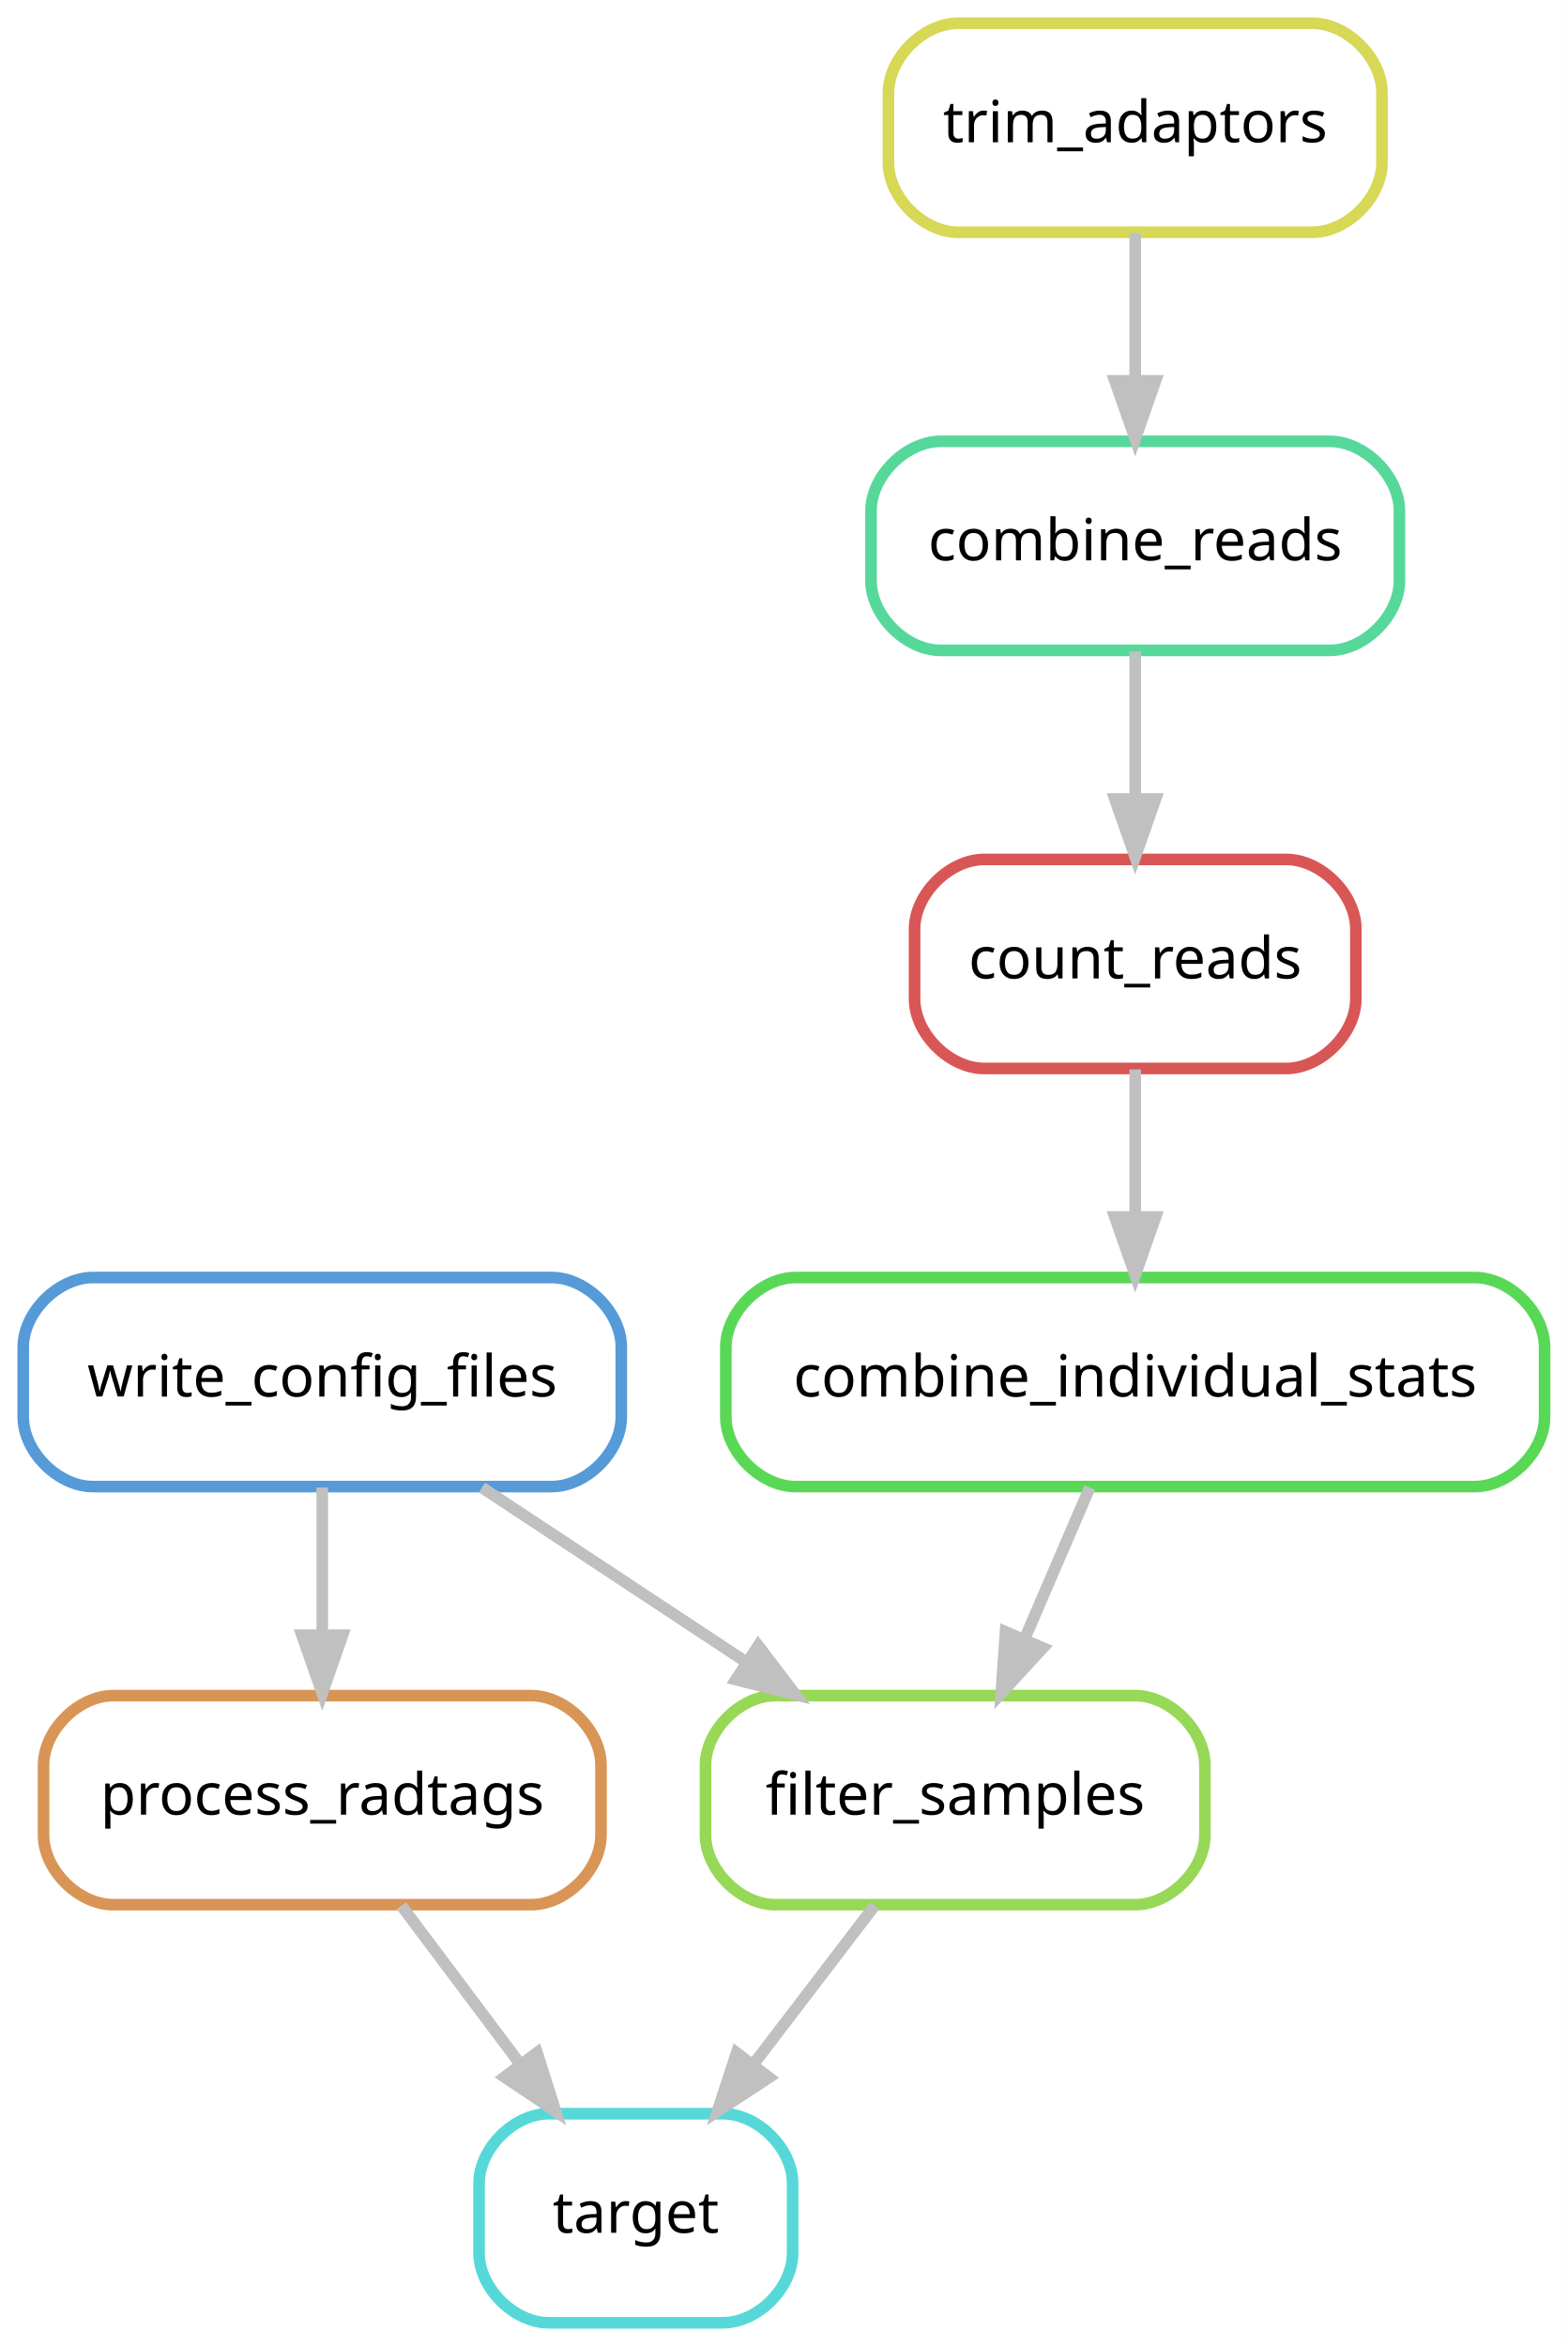
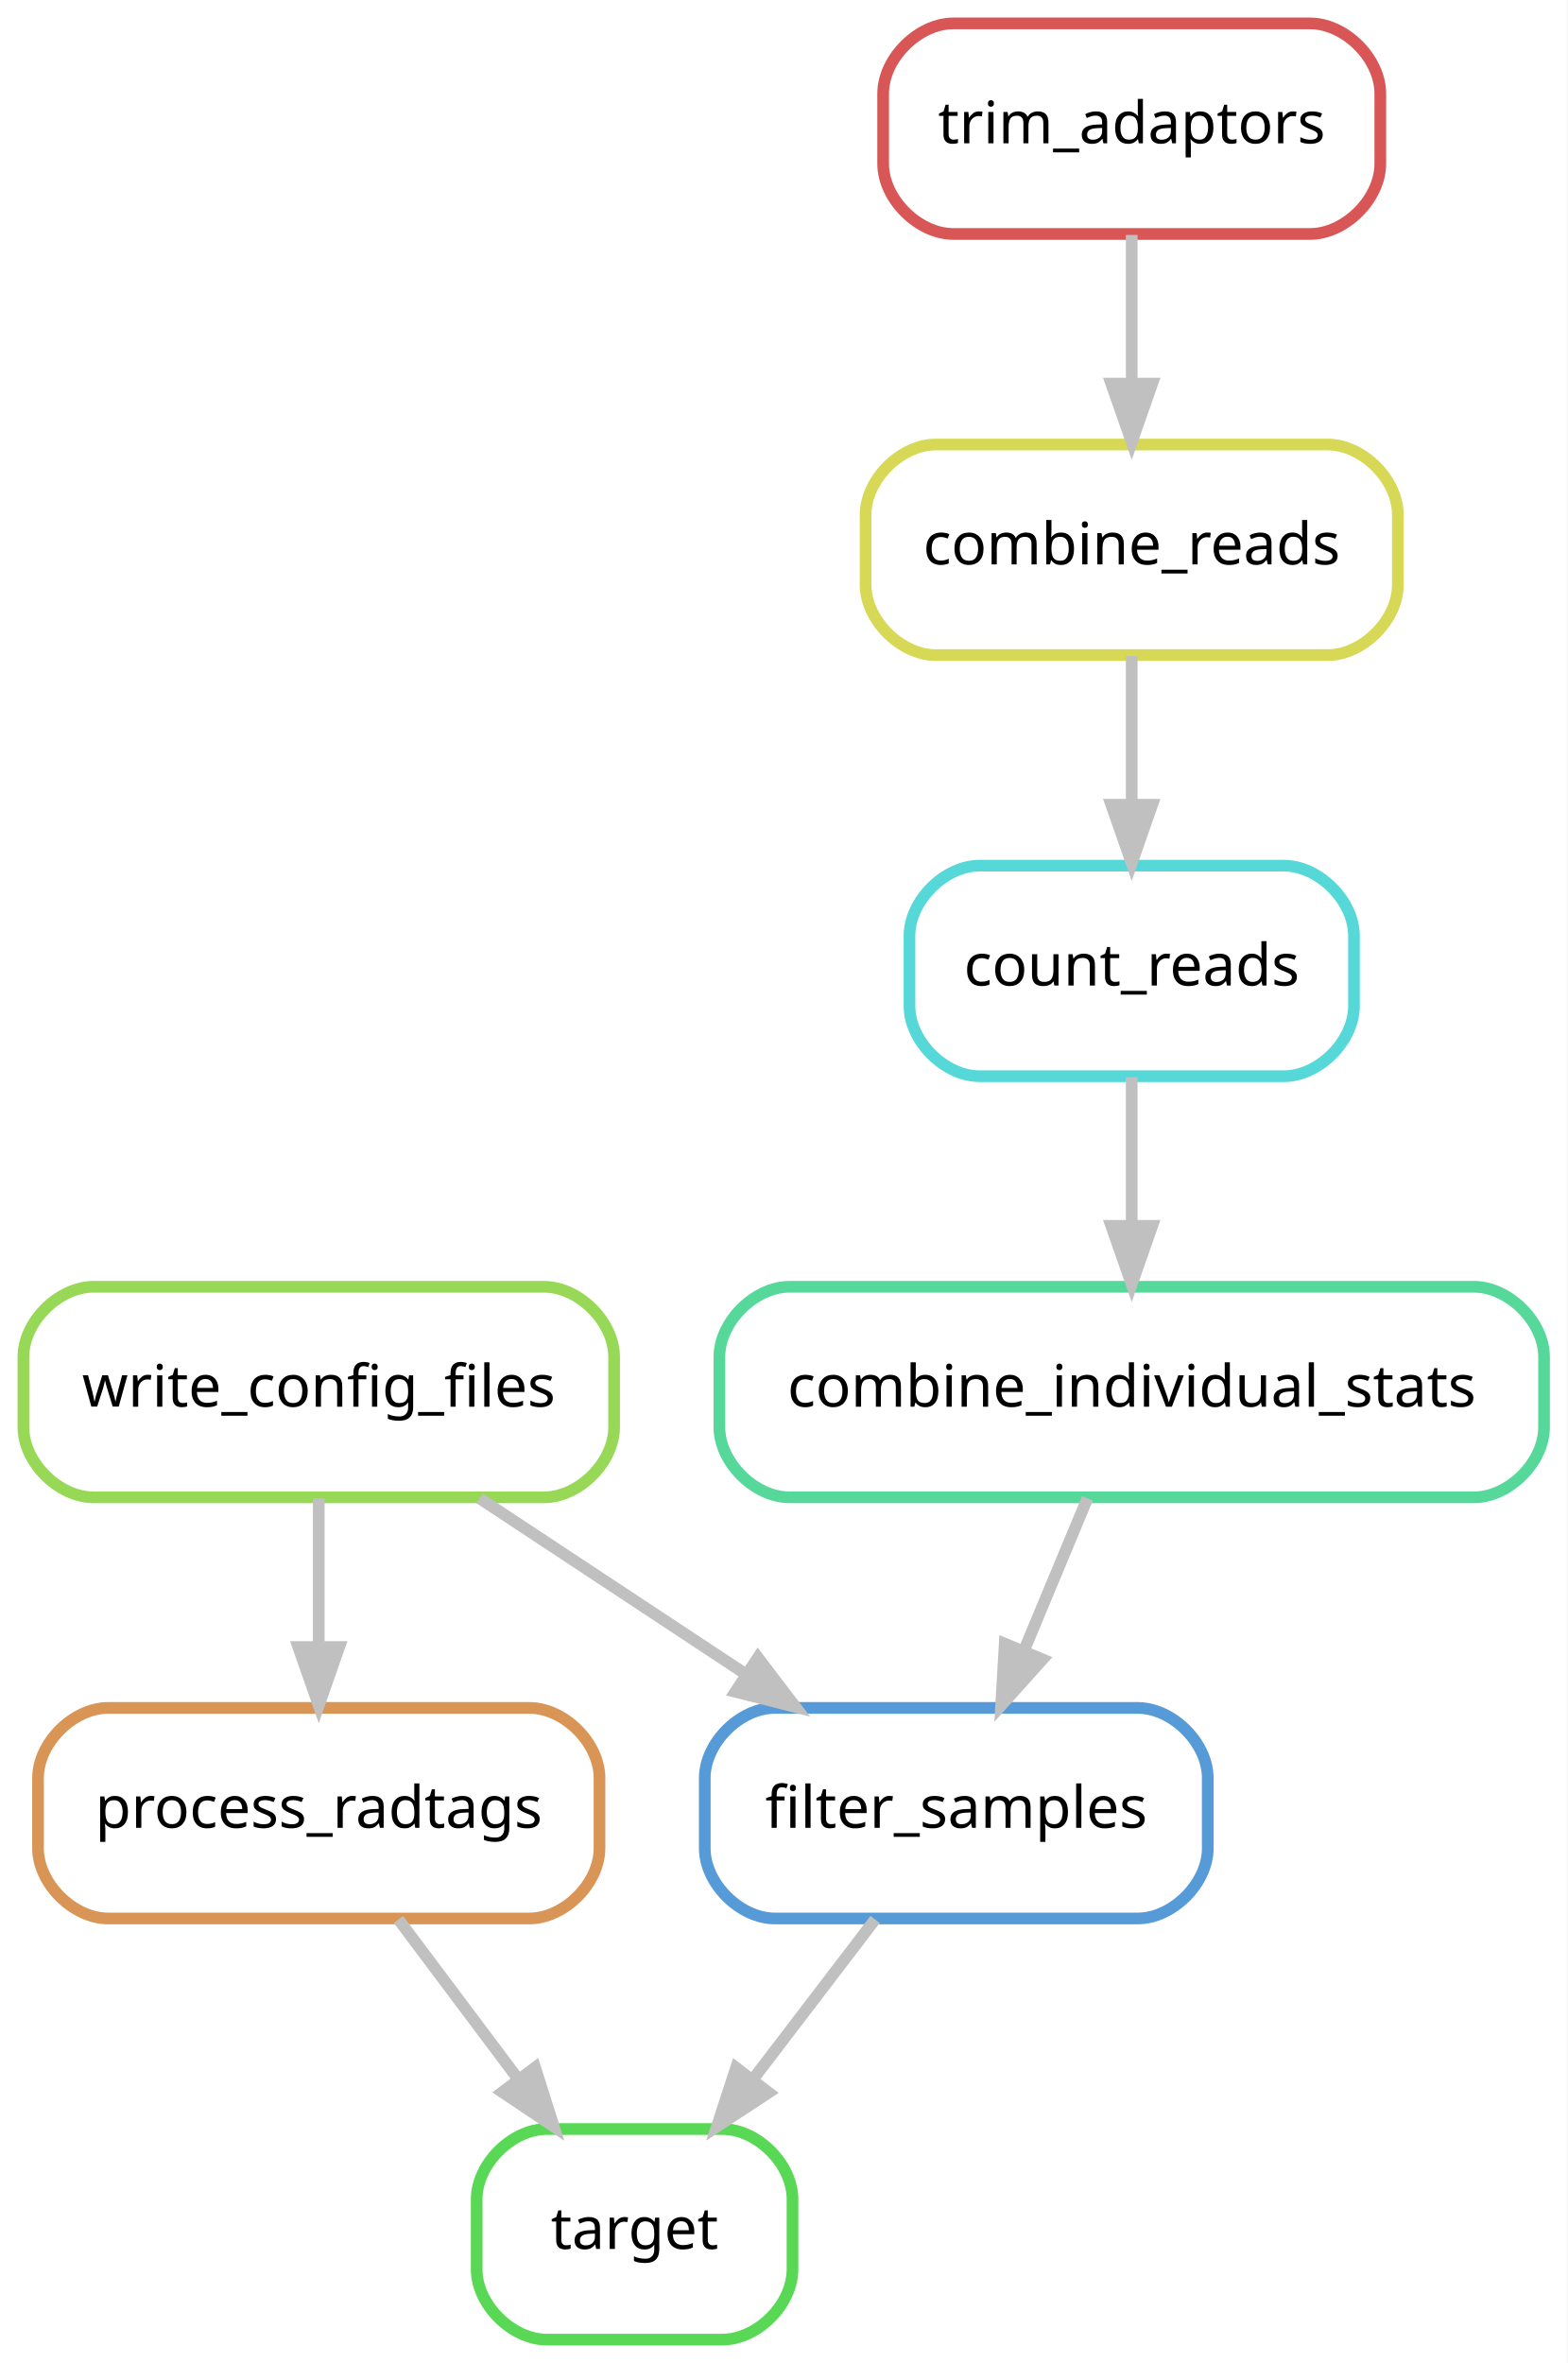
- <svg xmlns="http://www.w3.org/2000/svg" width="270pt" height="404pt" viewBox="0.00 0.00 270.00 404.00">
+ <svg xmlns="http://www.w3.org/2000/svg" width="268pt" height="404pt" viewBox="0.00 0.00 268.00 404.00">
  <g id="graph0" class="graph" transform="scale(1 1) rotate(0) translate(4 400)">
-     <polygon fill="#ffffff" stroke="transparent" points="-4,4 -4,-400 266,-400 266,4 -4,4" />
+     <polygon fill="#ffffff" stroke="transparent" points="-4,4 -4,-400 264,-400 264,4 -4,4" />
    <g id="node1" class="node">
-       <path fill="none" stroke="#56d8d8" stroke-width="2" d="M120.5,-36C120.5,-36 90.5,-36 90.5,-36 84.5,-36 78.5,-30 78.5,-24 78.5,-24 78.5,-12 78.5,-12 78.5,-6 84.5,0 90.5,0 90.5,0 120.5,0 120.5,0 126.5,0 132.5,-6 132.5,-12 132.5,-12 132.5,-24 132.5,-24 132.5,-30 126.5,-36 120.5,-36" />
-       <text text-anchor="middle" x="105.5" y="-15.5" font-family="sans" font-size="10.00" fill="#000000">target</text>
+       <path fill="none" stroke="#59d856" stroke-width="2" d="M119.5,-36C119.5,-36 89.5,-36 89.5,-36 83.5,-36 77.5,-30 77.5,-24 77.5,-24 77.5,-12 77.5,-12 77.5,-6 83.5,0 89.5,0 89.5,0 119.5,0 119.5,0 125.5,0 131.5,-6 131.5,-12 131.5,-12 131.5,-24 131.5,-24 131.5,-30 125.5,-36 119.5,-36" />
+       <text text-anchor="middle" x="104.5" y="-15.5" font-family="sans" font-size="10.00" fill="#000000">target</text>
    </g>
    <g id="node2" class="node">
-       <path fill="none" stroke="#d89556" stroke-width="2" d="M87.5,-108C87.5,-108 15.5,-108 15.5,-108 9.5,-108 3.5,-102 3.5,-96 3.5,-96 3.5,-84 3.5,-84 3.5,-78 9.5,-72 15.5,-72 15.5,-72 87.5,-72 87.5,-72 93.5,-72 99.5,-78 99.5,-84 99.5,-84 99.5,-96 99.5,-96 99.5,-102 93.5,-108 87.5,-108" />
-       <text text-anchor="middle" x="51.5" y="-87.5" font-family="sans" font-size="10.00" fill="#000000">process_radtags</text>
+       <path fill="none" stroke="#d89556" stroke-width="2" d="M86.5,-108C86.5,-108 14.5,-108 14.5,-108 8.5,-108 2.5,-102 2.5,-96 2.5,-96 2.5,-84 2.5,-84 2.5,-78 8.5,-72 14.5,-72 14.5,-72 86.5,-72 86.5,-72 92.5,-72 98.5,-78 98.5,-84 98.5,-84 98.5,-96 98.5,-96 98.5,-102 92.5,-108 86.5,-108" />
+       <text text-anchor="middle" x="50.5" y="-87.5" font-family="sans" font-size="10.00" fill="#000000">process_radtags</text>
+     </g>
+     <g id="edge1" class="edge">
+       <path fill="none" stroke="#c0c0c0" stroke-width="2" d="M64.126,-71.831C70.346,-63.539 77.832,-53.557 84.66,-44.453" />
+       <polygon fill="#c0c0c0" stroke="#c0c0c0" stroke-width="2" points="87.49,-46.513 90.69,-36.413 81.89,-42.313 87.49,-46.513" />
+     </g>
+     <g id="node3" class="node">
+       <path fill="none" stroke="#569ad8" stroke-width="2" d="M190.5,-108C190.5,-108 128.5,-108 128.5,-108 122.5,-108 116.5,-102 116.5,-96 116.5,-96 116.5,-84 116.5,-84 116.5,-78 122.5,-72 128.5,-72 128.5,-72 190.5,-72 190.5,-72 196.5,-72 202.5,-78 202.5,-84 202.5,-84 202.5,-96 202.5,-96 202.5,-102 196.5,-108 190.5,-108" />
+       <text text-anchor="middle" x="159.5" y="-87.5" font-family="sans" font-size="10.00" fill="#000000">filter_samples</text>
    </g>
    <g id="edge2" class="edge">
-       <path fill="none" stroke="#c0c0c0" stroke-width="2" d="M65.126,-71.831C71.346,-63.539 78.832,-53.557 85.66,-44.453" />
-       <polygon fill="#c0c0c0" stroke="#c0c0c0" stroke-width="2" points="88.49,-46.513 91.69,-36.413 82.89,-42.313 88.49,-46.513" />
-     </g>
-     <g id="node3" class="node">
-       <path fill="none" stroke="#97d856" stroke-width="2" d="M191.5,-108C191.5,-108 129.5,-108 129.5,-108 123.5,-108 117.5,-102 117.5,-96 117.5,-96 117.5,-84 117.5,-84 117.5,-78 123.5,-72 129.5,-72 129.5,-72 191.5,-72 191.5,-72 197.5,-72 203.5,-78 203.5,-84 203.5,-84 203.5,-96 203.5,-96 203.5,-102 197.5,-108 191.5,-108" />
-       <text text-anchor="middle" x="160.5" y="-87.5" font-family="sans" font-size="10.00" fill="#000000">filter_samples</text>
-     </g>
-     <g id="edge1" class="edge">
-       <path fill="none" stroke="#c0c0c0" stroke-width="2" d="M146.621,-71.831C140.286,-63.539 132.662,-53.557 125.707,-44.453" />
-       <polygon fill="#c0c0c0" stroke="#c0c0c0" stroke-width="2" points="128.417,-42.235 119.566,-36.413 122.855,-46.485 128.417,-42.235" />
+       <path fill="none" stroke="#c0c0c0" stroke-width="2" d="M145.621,-71.831C139.286,-63.539 131.662,-53.557 124.707,-44.453" />
+       <polygon fill="#c0c0c0" stroke="#c0c0c0" stroke-width="2" points="127.418,-42.235 118.566,-36.413 121.855,-46.485 127.418,-42.235" />
    </g>
    <g id="node4" class="node">
-       <path fill="none" stroke="#569ad8" stroke-width="2" d="M91,-180C91,-180 12,-180 12,-180 6,-180 0,-174 0,-168 0,-168 0,-156 0,-156 0,-150 6,-144 12,-144 12,-144 91,-144 91,-144 97,-144 103,-150 103,-156 103,-156 103,-168 103,-168 103,-174 97,-180 91,-180" />
-       <text text-anchor="middle" x="51.5" y="-159.5" font-family="sans" font-size="10.00" fill="#000000">write_config_files</text>
+       <path fill="none" stroke="#97d856" stroke-width="2" d="M89,-180C89,-180 12,-180 12,-180 6,-180 0,-174 0,-168 0,-168 0,-156 0,-156 0,-150 6,-144 12,-144 12,-144 89,-144 89,-144 95,-144 101,-150 101,-156 101,-156 101,-168 101,-168 101,-174 95,-180 89,-180" />
+       <text text-anchor="middle" x="50.5" y="-159.5" font-family="sans" font-size="10.00" fill="#000000">write_config_files</text>
    </g>
    <g id="edge3" class="edge">
-       <path fill="none" stroke="#c0c0c0" stroke-width="2" d="M51.5,-143.831C51.5,-136.131 51.5,-126.974 51.5,-118.417" />
-       <polygon fill="#c0c0c0" stroke="#c0c0c0" stroke-width="2" points="55,-118.413 51.5,-108.413 48,-118.413 55,-118.413" />
+       <path fill="none" stroke="#c0c0c0" stroke-width="2" d="M50.5,-143.831C50.5,-136.131 50.5,-126.974 50.5,-118.417" />
+       <polygon fill="#c0c0c0" stroke="#c0c0c0" stroke-width="2" points="54,-118.413 50.5,-108.413 47,-118.413 54,-118.413" />
    </g>
    <g id="edge4" class="edge">
-       <path fill="none" stroke="#c0c0c0" stroke-width="2" d="M79.005,-143.831C92.818,-134.707 109.726,-123.539 124.553,-113.745" />
-       <polygon fill="#c0c0c0" stroke="#c0c0c0" stroke-width="2" points="126.589,-116.595 133.004,-108.163 122.73,-110.754 126.589,-116.595" />
+       <path fill="none" stroke="#c0c0c0" stroke-width="2" d="M78.005,-143.831C91.818,-134.707 108.726,-123.539 123.553,-113.745" />
+       <polygon fill="#c0c0c0" stroke="#c0c0c0" stroke-width="2" points="125.589,-116.595 132.004,-108.163 121.73,-110.754 125.589,-116.595" />
    </g>
    <g id="node5" class="node">
-       <path fill="none" stroke="#59d856" stroke-width="2" d="M250,-180C250,-180 133,-180 133,-180 127,-180 121,-174 121,-168 121,-168 121,-156 121,-156 121,-150 127,-144 133,-144 133,-144 250,-144 250,-144 256,-144 262,-150 262,-156 262,-156 262,-168 262,-168 262,-174 256,-180 250,-180" />
-       <text text-anchor="middle" x="191.5" y="-159.5" font-family="sans" font-size="10.00" fill="#000000">combine_individual_stats</text>
+       <path fill="none" stroke="#56d89a" stroke-width="2" d="M248,-180C248,-180 131,-180 131,-180 125,-180 119,-174 119,-168 119,-168 119,-156 119,-156 119,-150 125,-144 131,-144 131,-144 248,-144 248,-144 254,-144 260,-150 260,-156 260,-156 260,-168 260,-168 260,-174 254,-180 248,-180" />
+       <text text-anchor="middle" x="189.5" y="-159.5" font-family="sans" font-size="10.00" fill="#000000">combine_individual_stats</text>
    </g>
    <g id="edge5" class="edge">
-       <path fill="none" stroke="#c0c0c0" stroke-width="2" d="M183.677,-143.831C180.289,-135.962 176.246,-126.571 172.492,-117.853" />
-       <polygon fill="#c0c0c0" stroke="#c0c0c0" stroke-width="2" points="175.597,-116.214 168.428,-108.413 169.168,-118.982 175.597,-116.214" />
+       <path fill="none" stroke="#c0c0c0" stroke-width="2" d="M181.93,-143.831C178.651,-135.962 174.738,-126.571 171.106,-117.853" />
+       <polygon fill="#c0c0c0" stroke="#c0c0c0" stroke-width="2" points="174.249,-116.298 167.172,-108.413 167.788,-118.99 174.249,-116.298" />
    </g>
    <g id="node6" class="node">
-       <path fill="none" stroke="#d85656" stroke-width="2" d="M217.5,-252C217.5,-252 165.5,-252 165.5,-252 159.5,-252 153.5,-246 153.5,-240 153.5,-240 153.5,-228 153.5,-228 153.5,-222 159.5,-216 165.5,-216 165.5,-216 217.5,-216 217.5,-216 223.5,-216 229.5,-222 229.5,-228 229.5,-228 229.5,-240 229.5,-240 229.5,-246 223.5,-252 217.5,-252" />
-       <text text-anchor="middle" x="191.5" y="-231.5" font-family="sans" font-size="10.00" fill="#000000">count_reads</text>
+       <path fill="none" stroke="#56d8d8" stroke-width="2" d="M215.5,-252C215.5,-252 163.5,-252 163.5,-252 157.5,-252 151.5,-246 151.5,-240 151.5,-240 151.5,-228 151.5,-228 151.5,-222 157.5,-216 163.5,-216 163.5,-216 215.5,-216 215.5,-216 221.5,-216 227.5,-222 227.5,-228 227.5,-228 227.5,-240 227.5,-240 227.5,-246 221.5,-252 215.5,-252" />
+       <text text-anchor="middle" x="189.5" y="-231.5" font-family="sans" font-size="10.00" fill="#000000">count_reads</text>
    </g>
    <g id="edge6" class="edge">
-       <path fill="none" stroke="#c0c0c0" stroke-width="2" d="M191.5,-215.831C191.5,-208.131 191.5,-198.974 191.5,-190.417" />
-       <polygon fill="#c0c0c0" stroke="#c0c0c0" stroke-width="2" points="195,-190.413 191.5,-180.413 188,-190.413 195,-190.413" />
+       <path fill="none" stroke="#c0c0c0" stroke-width="2" d="M189.5,-215.831C189.5,-208.131 189.5,-198.974 189.5,-190.417" />
+       <polygon fill="#c0c0c0" stroke="#c0c0c0" stroke-width="2" points="193,-190.413 189.5,-180.413 186,-190.413 193,-190.413" />
    </g>
    <g id="node7" class="node">
-       <path fill="none" stroke="#56d89a" stroke-width="2" d="M225,-324C225,-324 158,-324 158,-324 152,-324 146,-318 146,-312 146,-312 146,-300 146,-300 146,-294 152,-288 158,-288 158,-288 225,-288 225,-288 231,-288 237,-294 237,-300 237,-300 237,-312 237,-312 237,-318 231,-324 225,-324" />
-       <text text-anchor="middle" x="191.5" y="-303.5" font-family="sans" font-size="10.00" fill="#000000">combine_reads</text>
+       <path fill="none" stroke="#d6d856" stroke-width="2" d="M223,-324C223,-324 156,-324 156,-324 150,-324 144,-318 144,-312 144,-312 144,-300 144,-300 144,-294 150,-288 156,-288 156,-288 223,-288 223,-288 229,-288 235,-294 235,-300 235,-300 235,-312 235,-312 235,-318 229,-324 223,-324" />
+       <text text-anchor="middle" x="189.5" y="-303.5" font-family="sans" font-size="10.00" fill="#000000">combine_reads</text>
    </g>
    <g id="edge7" class="edge">
-       <path fill="none" stroke="#c0c0c0" stroke-width="2" d="M191.5,-287.831C191.5,-280.131 191.5,-270.974 191.5,-262.417" />
-       <polygon fill="#c0c0c0" stroke="#c0c0c0" stroke-width="2" points="195,-262.413 191.5,-252.413 188,-262.413 195,-262.413" />
+       <path fill="none" stroke="#c0c0c0" stroke-width="2" d="M189.5,-287.831C189.5,-280.131 189.5,-270.974 189.5,-262.417" />
+       <polygon fill="#c0c0c0" stroke="#c0c0c0" stroke-width="2" points="193,-262.413 189.5,-252.413 186,-262.413 193,-262.413" />
    </g>
    <g id="node8" class="node">
-       <path fill="none" stroke="#d6d856" stroke-width="2" d="M222,-396C222,-396 161,-396 161,-396 155,-396 149,-390 149,-384 149,-384 149,-372 149,-372 149,-366 155,-360 161,-360 161,-360 222,-360 222,-360 228,-360 234,-366 234,-372 234,-372 234,-384 234,-384 234,-390 228,-396 222,-396" />
-       <text text-anchor="middle" x="191.5" y="-375.5" font-family="sans" font-size="10.00" fill="#000000">trim_adaptors</text>
+       <path fill="none" stroke="#d85656" stroke-width="2" d="M220,-396C220,-396 159,-396 159,-396 153,-396 147,-390 147,-384 147,-384 147,-372 147,-372 147,-366 153,-360 159,-360 159,-360 220,-360 220,-360 226,-360 232,-366 232,-372 232,-372 232,-384 232,-384 232,-390 226,-396 220,-396" />
+       <text text-anchor="middle" x="189.5" y="-375.5" font-family="sans" font-size="10.00" fill="#000000">trim_adaptors</text>
    </g>
    <g id="edge8" class="edge">
-       <path fill="none" stroke="#c0c0c0" stroke-width="2" d="M191.5,-359.831C191.5,-352.131 191.5,-342.974 191.5,-334.417" />
-       <polygon fill="#c0c0c0" stroke="#c0c0c0" stroke-width="2" points="195,-334.413 191.5,-324.413 188,-334.413 195,-334.413" />
+       <path fill="none" stroke="#c0c0c0" stroke-width="2" d="M189.5,-359.831C189.5,-352.131 189.5,-342.974 189.5,-334.417" />
+       <polygon fill="#c0c0c0" stroke="#c0c0c0" stroke-width="2" points="193,-334.413 189.5,-324.413 186,-334.413 193,-334.413" />
    </g>
  </g>
</svg>
